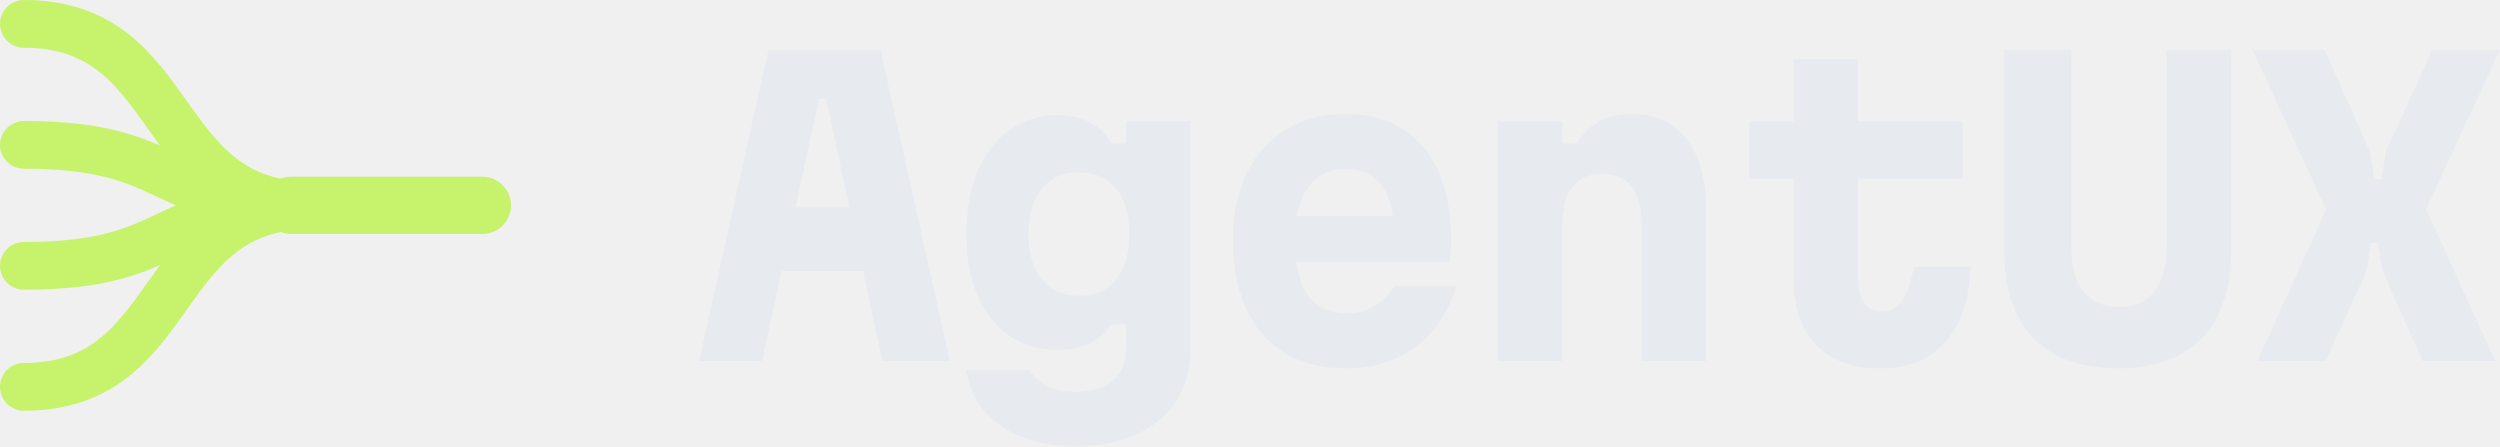
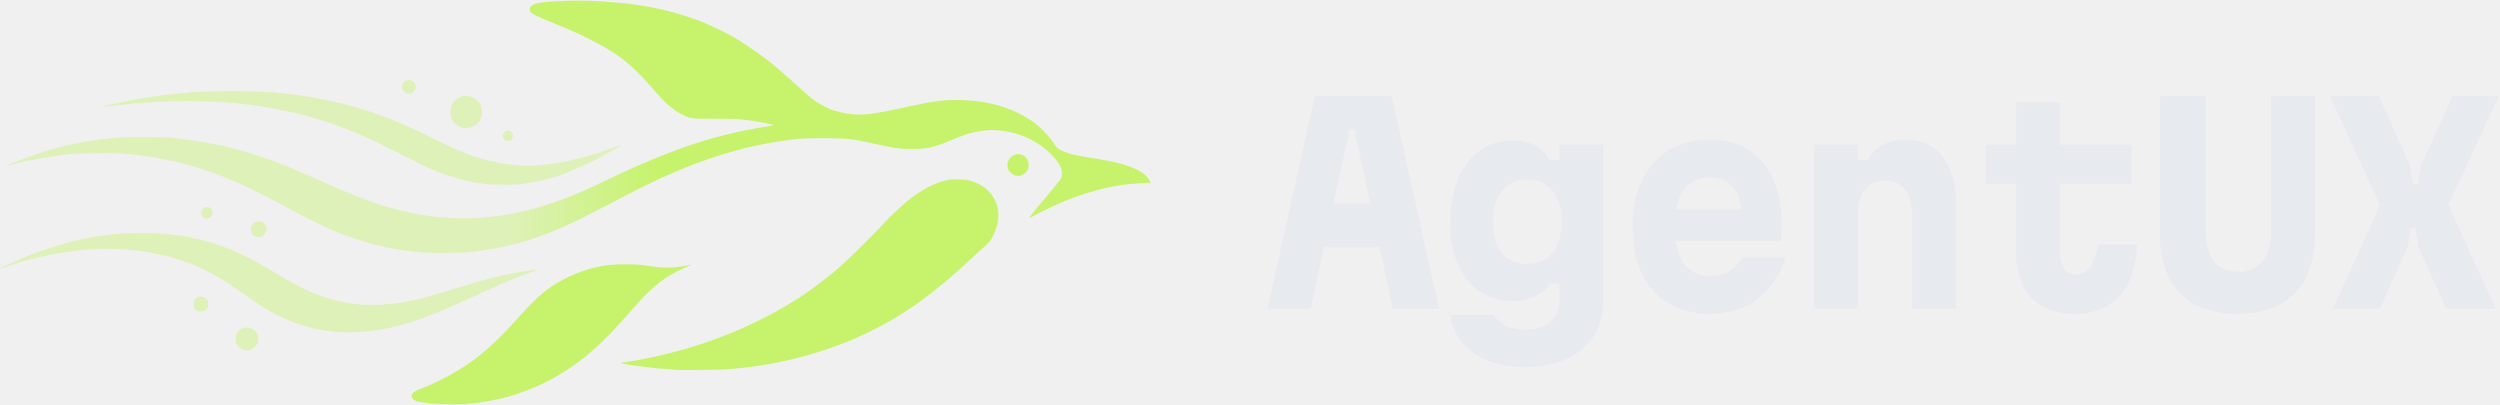
- <svg xmlns="http://www.w3.org/2000/svg" width="803.5" height="143.4" viewBox="0 0 803.50 143.40">
-   <g transform="translate(-16.884 -32.233) scale(3.06977)">
-     <g fill="none" stroke="#c6f36b" stroke-linecap="round">
-       <path stroke-width="5" d="M8 13.000C24.50 13.000 21.50 32 38 32 M8 25.667C24.50 25.667 21.50 32 38 32 M8 38.333C24.50 38.333 21.50 32 38 32 M8 51.000C24.50 51.000 21.50 32 38 32" />
-       <path stroke-width="6" d="M36 32H56" />
+ <svg xmlns="http://www.w3.org/2000/svg" width="1174.56" height="190" viewBox="0 0 1174.56 190.00">
+   <g transform="translate(-36.261 -210.156) scale(0.49402)">
+     <defs>
+       <linearGradient id="lg" gradientUnits="userSpaceOnUse" x1="560" y1="0" x2="700" y2="0">
+         <stop offset="0" stop-color="#fff" stop-opacity="0" />
+         <stop offset="1" stop-color="#fff" />
+       </linearGradient>
+       <mask id="lk" maskUnits="userSpaceOnUse" x="0" y="0" width="1300" height="1300">
+         <rect width="1300" height="1300" fill="url(#lg)" />
+         <rect x="560" y="380" width="400" height="164" fill="#fff" />
+       </mask>
+     </defs>
+     <g fill="#c6f36b">
+       <g fill-opacity="0.42">
+         <path d="M459.15 513.52 C453.55 510.10 455.95 501.50 462.50 501.50 C465.15 501.50 467.03 502.65 468.26 505.02 C471.23 510.76 464.67 516.88 459.15 513.52Z" />
+         <path d="M514.13 546.94 C511.00 546.37 508.51 545.03 506.09 542.61 C498.77 535.31 501.23 522.16 510.69 517.98 C519.01 514.30 528.73 518.67 531.27 527.21 C534.65 538.61 525.60 549.03 514.13 546.94Z" />
+         <path d="M554.15 558.99 C552.84 558.46 551.50 556.06 551.50 554.22 C551.50 552.47 554.44 549.50 556.18 549.50 C559.05 549.50 561.50 551.80 561.50 554.50 C561.50 555.97 560.17 558.37 559.03 558.99 C557.88 559.60 555.67 559.60 554.15 558.99Z" />
+         <path d="M268.91 633.13 C267.17 632.88 265.20 630.88 264.82 628.96 C264.39 626.84 265.61 624.22 267.59 623.01 C269.85 621.64 271.48 621.74 273.46 623.39 C274.85 624.55 275.17 625.21 275.37 627.32 C275.59 629.59 275.46 630.02 274.18 631.38 C272.70 632.96 271.20 633.46 268.91 633.13Z" />
+         <path d="M316.04 650.10 C313.31 648.74 312.25 646.89 312.25 643.50 C312.25 640.38 313.07 638.74 315.56 636.88 C317.14 635.70 321.28 635.60 323.38 636.69 C326.87 638.49 328.12 643.70 325.86 647.04 C323.37 650.73 319.64 651.90 316.04 650.10Z" />
+         <path d="M261.13 721.29 C256.35 719.12 256.24 710.71 260.95 708.27 C263.02 707.20 266.41 707.30 268.35 708.48 C272.58 711.06 272.77 717.63 268.71 720.65 C267.05 721.88 263.16 722.21 261.13 721.29Z" />
+         <path d="M306.50 758.52 C302.84 757.81 298.97 754.62 298.13 751.62 C297.46 749.22 297.75 744.35 298.66 742.64 C303.58 733.36 318.04 735.91 318.89 746.21 C319.25 750.53 318.69 752.34 316.17 755.03 C313.37 758.03 310.08 759.22 306.50 758.52Z" />
+         <path d="M535.00 600.45 C510.24 597.24 490.92 590.65 460.75 575.14 C421.06 554.74 401.22 546.30 373.50 538.01 C353.32 531.98 326.00 526.58 303.80 524.23 C266.15 520.24 221.62 520.80 183.13 525.76 C166.68 527.88 166.80 527.22 183.50 523.79 C189.69 522.52 195.76 521.26 197.00 520.99 C198.24 520.72 203.86 519.72 209.50 518.76 C237.66 513.98 262.89 512.00 295.50 512.00 C334.16 512.00 365.20 515.61 399.25 524.06 C427.13 530.98 448.11 538.88 480.75 554.75 C495.69 562.02 503.99 566.00 504.21 566.00 C504.31 566.00 506.28 566.87 508.58 567.94 C532.50 579.05 561.69 584.49 586.75 582.51 C594.66 581.88 607.60 579.97 613.75 578.51 C625.45 575.75 629.51 574.73 634.00 573.45 C640.49 571.60 654.26 566.97 660.14 564.66 C662.56 563.71 664.79 563.01 665.10 563.12 C665.85 563.37 652.72 570.65 637.74 578.29 C627.49 583.51 612.99 589.85 605.75 592.26 C603.11 593.14 590.10 596.82 588.50 597.14 C587.81 597.28 584.89 597.87 582.00 598.46 C571.77 600.55 566.43 600.99 552.00 600.93 C544.44 600.90 536.79 600.69 535.00 600.45Z" />
+         <path d="M393.50 740.96 C366.35 738.90 341.01 729.59 316.25 712.58 C313.23 710.50 307.71 706.67 304.00 704.06 C300.29 701.45 295.34 698.05 293.00 696.49 C265.74 678.33 238.17 668.11 205.25 663.98 C179.50 660.75 156.75 661.49 127.65 666.50 C120.47 667.74 119.87 667.87 109.75 670.26 C98.50 672.92 89.68 675.51 79.08 679.26 C76.24 680.26 73.79 680.96 73.64 680.81 C73.37 680.54 76.94 678.79 85.50 675.00 C87.84 673.96 90.99 672.55 92.50 671.85 C95.57 670.44 105.07 666.60 107.00 665.99 C107.69 665.77 110.16 664.88 112.50 664.00 C119.87 661.26 137.77 655.83 143.00 654.76 C143.96 654.56 145.54 654.22 146.50 654.01 C170.37 648.70 185.18 647.01 208.00 647.01 C232.75 647.01 252.12 649.57 272.75 655.56 C275.92 656.48 287.97 660.72 292.60 662.55 C303.71 666.95 317.33 674.04 334.75 684.50 C350.90 694.21 357.51 697.86 365.14 701.33 C387.87 711.65 408.90 716.07 431.75 715.32 C452.79 714.63 468.59 711.49 500.25 701.67 C532.25 691.75 546.73 687.86 562.25 685.02 C566.45 684.25 582.05 682.01 583.23 682.00 C584.87 682.00 583.46 682.81 579.75 684.00 C573.55 685.99 560.44 691.05 553.50 694.12 C549.79 695.77 544.50 698.08 541.75 699.26 C539.00 700.43 534.50 702.45 531.75 703.74 C499.12 719.05 478.89 727.43 462.50 732.42 C438.36 739.77 415.37 742.62 393.50 740.96Z" />
+         <path d="M474.00 665.43 C448.48 662.88 432.93 659.64 410.75 652.26 C396.76 647.61 387.44 643.70 370.75 635.47 C361.50 630.91 358.25 629.22 349.50 624.41 C347.71 623.43 344.56 621.73 342.50 620.63 C340.44 619.53 336.95 617.64 334.75 616.42 C325.39 611.25 295.67 597.00 294.25 597.00 C294.14 597.00 291.62 595.96 288.65 594.69 C260.10 582.45 224.05 573.96 190.25 571.51 C176.06 570.48 146.09 571.13 133.25 572.74 C114.43 575.11 89.04 580.10 82.38 582.76 C81.89 582.95 81.50 582.88 81.50 582.61 C81.50 582.33 81.78 581.99 82.13 581.85 C106.76 571.69 125.82 565.71 146.75 561.57 C159.28 559.09 168.51 557.79 183.25 556.41 C192.61 555.53 225.89 555.53 235.25 556.41 C265.24 559.23 288.05 563.80 316.75 572.75 C323.79 574.95 326.21 575.80 336.25 579.59 C338.45 580.42 341.49 581.57 343.00 582.14 C344.51 582.71 347.16 583.81 348.89 584.59 C350.61 585.36 352.12 586.00 352.24 586.00 C352.46 586.00 361.57 589.85 365.38 591.55 C368.29 592.85 373.60 595.22 378.88 597.56 C380.04 598.08 381.96 598.92 383.12 599.44 C387.75 601.49 390.36 602.66 392.89 603.81 C394.34 604.46 395.63 605.00 395.75 605.00 C395.87 605.00 397.16 605.55 398.62 606.21 C400.08 606.88 402.50 607.91 404.01 608.50 C405.52 609.09 407.43 609.88 408.25 610.24 C413.96 612.77 435.92 620.62 441.25 622.04 C442.07 622.26 443.54 622.66 444.50 622.94 C482.23 633.53 517.18 635.70 554.00 629.71 C569.48 627.20 583.25 623.74 599.75 618.23 C604.73 616.57 618.91 611.08 624.50 608.66 C625.46 608.24 626.70 607.71 627.25 607.47 C627.80 607.24 630.24 606.14 632.67 605.02 C635.11 603.91 637.19 603.00 637.29 603.00 C637.40 603.00 640.92 601.35 645.12 599.33 C649.31 597.31 653.65 595.25 654.75 594.74 C655.85 594.24 659.11 592.72 662.00 591.36 C664.89 590.00 668.49 588.33 670.00 587.64 C671.51 586.96 674.40 585.63 676.42 584.70 C678.44 583.76 680.17 583.00 680.28 583.00 C680.38 583.00 681.66 582.45 683.12 581.79 C684.58 581.12 686.98 580.10 688.47 579.51 C689.95 578.93 692.09 578.03 693.21 577.52 C696.58 575.99 705.11 572.63 716.75 568.26 C744.79 557.73 773.25 550.34 803.63 545.70 C806.87 545.20 809.44 544.58 809.36 544.32 C809.12 543.61 793.61 540.69 783.32 539.42 C775.34 538.44 771.69 538.30 753.00 538.24 C728.95 538.17 730.54 538.39 721.54 533.75 C713.30 529.49 706.56 523.60 696.08 511.50 C680.08 493.03 670.95 484.60 656.75 475.16 C649.74 470.50 632.91 461.43 624.50 457.78 C620.12 455.88 617.26 454.62 614.11 453.19 C612.66 452.54 611.37 452.00 611.25 452.00 C611.13 452.00 609.84 451.46 608.39 450.79 C606.94 450.13 603.39 448.65 600.50 447.50 C597.61 446.36 594.52 445.10 593.62 444.71 C592.73 444.32 591.27 443.69 590.38 443.31 C580.72 439.21 578.37 437.77 577.56 435.47 C576.48 432.36 579.16 429.80 584.75 428.60 C595.88 426.21 623.22 425.37 644.75 426.75 C683.11 429.20 706.05 433.63 736.75 444.51 C744.57 447.28 760.70 454.82 770.25 460.16 C778.57 464.81 793.31 474.80 803.79 482.87 C810.54 488.07 820.12 496.31 832.25 507.32 C844.87 518.79 847.94 521.22 854.47 524.95 C861.23 528.80 865.84 530.60 873.00 532.19 C890.65 536.11 898.59 535.45 937.75 526.81 C962.00 521.46 972.05 520.23 988.00 520.66 C1005.45 521.14 1019.52 523.80 1033.69 529.32 C1053.15 536.91 1066.50 547.43 1077.26 563.67 C1078.77 565.95 1079.82 566.90 1082.03 568.02 C1087.43 570.74 1095.09 572.94 1104.50 574.46 C1126.98 578.09 1131.82 579.03 1140.82 581.52 C1150.31 584.16 1157.48 587.42 1162.32 591.31 C1164.26 592.87 1168.00 597.86 1168.00 598.88 C1168.00 599.14 1163.74 599.49 1158.38 599.67 C1143.83 600.15 1127.86 602.88 1112.75 607.46 C1099.80 611.39 1098.72 611.76 1086.25 616.61 C1079.63 619.18 1058.79 629.17 1055.36 631.41 C1054.33 632.09 1053.36 632.52 1053.20 632.37 C1052.70 631.87 1058.06 625.17 1072.50 608.27 C1077.59 602.32 1082.27 596.39 1082.90 595.10 C1084.40 592.02 1084.23 587.88 1082.43 584.00 C1079.39 577.44 1071.32 568.91 1062.60 563.06 C1046.18 552.04 1026.39 547.23 1007.75 549.74 C998.10 551.03 991.51 553.08 976.25 559.53 C962.20 565.46 954.82 567.01 940.58 566.99 C928.86 566.98 924.78 566.37 899.25 560.79 C883.31 557.31 877.53 556.76 856.50 556.78 C840.24 556.79 836.49 556.94 828.25 557.92 C796.63 561.67 770.57 568.08 736.15 580.56 C733.89 581.38 729.84 582.96 727.15 584.07 C724.45 585.18 719.89 587.06 717.00 588.25 C714.11 589.44 710.01 591.22 707.87 592.20 C705.74 593.19 703.91 594.00 703.81 594.00 C702.83 594.00 669.76 610.51 656.50 617.61 C644.90 623.83 624.04 634.41 617.25 637.51 C606.02 642.65 604.75 643.21 599.00 645.51 C589.56 649.30 575.78 654.12 569.63 655.79 C551.53 660.71 537.68 663.32 519.41 665.24 C511.51 666.08 481.65 666.20 474.00 665.43Z" />
+       </g>
+       <g mask="url(#lk)">
+         <path d="M474.00 665.43 C448.48 662.88 432.93 659.64 410.75 652.26 C396.76 647.61 387.44 643.70 370.75 635.47 C361.50 630.91 358.25 629.22 349.50 624.41 C347.71 623.43 344.56 621.73 342.50 620.63 C340.44 619.53 336.95 617.64 334.75 616.42 C325.39 611.25 295.67 597.00 294.25 597.00 C294.14 597.00 291.62 595.96 288.65 594.69 C260.10 582.45 224.05 573.96 190.25 571.51 C176.06 570.48 146.09 571.13 133.25 572.74 C114.43 575.11 89.04 580.10 82.38 582.76 C81.89 582.95 81.50 582.88 81.50 582.61 C81.50 582.33 81.78 581.99 82.13 581.85 C106.76 571.69 125.82 565.71 146.75 561.57 C159.28 559.09 168.51 557.79 183.25 556.41 C192.61 555.53 225.89 555.53 235.25 556.41 C265.24 559.23 288.05 563.80 316.75 572.75 C323.79 574.95 326.21 575.80 336.25 579.59 C338.45 580.42 341.49 581.57 343.00 582.14 C344.51 582.71 347.16 583.81 348.89 584.59 C350.61 585.36 352.12 586.00 352.24 586.00 C352.46 586.00 361.57 589.85 365.38 591.55 C368.29 592.85 373.60 595.22 378.88 597.56 C380.04 598.08 381.96 598.92 383.12 599.44 C387.75 601.49 390.36 602.66 392.89 603.81 C394.34 604.46 395.63 605.00 395.75 605.00 C395.87 605.00 397.16 605.55 398.62 606.21 C400.08 606.88 402.50 607.91 404.01 608.50 C405.52 609.09 407.43 609.88 408.25 610.24 C413.96 612.77 435.92 620.62 441.25 622.04 C442.07 622.26 443.54 622.66 444.50 622.94 C482.23 633.53 517.18 635.70 554.00 629.71 C569.48 627.20 583.25 623.74 599.75 618.23 C604.73 616.57 618.91 611.08 624.50 608.66 C625.46 608.24 626.70 607.71 627.25 607.47 C627.80 607.24 630.24 606.14 632.67 605.02 C635.11 603.91 637.19 603.00 637.29 603.00 C637.40 603.00 640.92 601.35 645.12 599.33 C649.31 597.31 653.65 595.25 654.75 594.74 C655.85 594.24 659.11 592.72 662.00 591.36 C664.89 590.00 668.49 588.33 670.00 587.64 C671.51 586.96 674.40 585.63 676.42 584.70 C678.44 583.76 680.17 583.00 680.28 583.00 C680.38 583.00 681.66 582.45 683.12 581.79 C684.58 581.12 686.98 580.10 688.47 579.51 C689.95 578.93 692.09 578.03 693.21 577.52 C696.58 575.99 705.11 572.63 716.75 568.26 C744.79 557.73 773.25 550.34 803.63 545.70 C806.87 545.20 809.44 544.58 809.36 544.32 C809.12 543.61 793.61 540.69 783.32 539.42 C775.34 538.44 771.69 538.30 753.00 538.24 C728.95 538.17 730.54 538.39 721.54 533.75 C713.30 529.49 706.56 523.60 696.08 511.50 C680.08 493.03 670.95 484.60 656.75 475.16 C649.74 470.50 632.91 461.43 624.50 457.78 C620.12 455.88 617.26 454.62 614.11 453.19 C612.66 452.54 611.37 452.00 611.25 452.00 C611.13 452.00 609.84 451.46 608.39 450.79 C606.94 450.13 603.39 448.65 600.50 447.50 C597.61 446.36 594.52 445.10 593.62 444.71 C592.73 444.32 591.27 443.69 590.38 443.31 C580.72 439.21 578.37 437.77 577.56 435.47 C576.48 432.36 579.16 429.80 584.75 428.60 C595.88 426.21 623.22 425.37 644.75 426.75 C683.11 429.20 706.05 433.63 736.75 444.51 C744.57 447.28 760.70 454.82 770.25 460.16 C778.57 464.81 793.31 474.80 803.79 482.87 C810.54 488.07 820.12 496.31 832.25 507.32 C844.87 518.79 847.94 521.22 854.47 524.95 C861.23 528.80 865.84 530.60 873.00 532.19 C890.65 536.11 898.59 535.45 937.75 526.81 C962.00 521.46 972.05 520.23 988.00 520.66 C1005.45 521.14 1019.52 523.80 1033.69 529.32 C1053.15 536.91 1066.50 547.43 1077.26 563.67 C1078.77 565.95 1079.82 566.90 1082.03 568.02 C1087.43 570.74 1095.09 572.94 1104.50 574.46 C1126.98 578.09 1131.82 579.03 1140.82 581.52 C1150.31 584.16 1157.48 587.42 1162.32 591.31 C1164.26 592.87 1168.00 597.86 1168.00 598.88 C1168.00 599.14 1163.74 599.49 1158.38 599.67 C1143.83 600.15 1127.86 602.88 1112.75 607.46 C1099.80 611.39 1098.72 611.76 1086.25 616.61 C1079.63 619.18 1058.79 629.17 1055.36 631.41 C1054.33 632.09 1053.36 632.52 1053.20 632.37 C1052.70 631.87 1058.06 625.17 1072.50 608.27 C1077.59 602.32 1082.27 596.39 1082.90 595.10 C1084.40 592.02 1084.23 587.88 1082.43 584.00 C1079.39 577.44 1071.32 568.91 1062.60 563.06 C1046.18 552.04 1026.39 547.23 1007.75 549.74 C998.10 551.03 991.51 553.08 976.25 559.53 C962.20 565.46 954.82 567.01 940.58 566.99 C928.86 566.98 924.78 566.37 899.25 560.79 C883.31 557.31 877.53 556.76 856.50 556.78 C840.24 556.79 836.49 556.94 828.25 557.92 C796.63 561.67 770.57 568.08 736.15 580.56 C733.89 581.38 729.84 582.96 727.15 584.07 C724.45 585.18 719.89 587.06 717.00 588.25 C714.11 589.44 710.01 591.22 707.87 592.20 C705.74 593.19 703.91 594.00 703.81 594.00 C702.83 594.00 669.76 610.51 656.50 617.61 C644.90 623.83 624.04 634.41 617.25 637.51 C606.02 642.65 604.75 643.21 599.00 645.51 C589.56 649.30 575.78 654.12 569.63 655.79 C551.53 660.71 537.68 663.32 519.41 665.24 C511.51 666.08 481.65 666.20 474.00 665.43Z" />
+       </g>
+       <path d="M719.00 777.21 C711.57 776.73 700.71 775.90 696.00 775.45 C687.40 774.63 665.29 771.46 664.79 770.98 C664.19 770.39 664.79 770.24 670.50 769.51 C677.99 768.55 696.71 764.70 709.75 761.44 C756.66 749.70 800.40 730.71 837.75 705.87 C842.71 702.57 844.35 701.39 853.50 694.49 C864.38 686.29 867.83 683.40 879.76 672.45 C887.47 665.38 914.86 637.74 917.50 634.37 C918.91 632.57 930.49 621.83 936.27 616.96 C948.35 606.79 962.67 599.13 974.12 596.73 C979.46 595.60 990.09 595.76 995.41 597.05 C999.83 598.11 1005.85 600.82 1009.68 603.45 C1013.53 606.10 1017.84 611.21 1019.94 615.63 C1022.46 620.92 1023.18 624.13 1023.18 630.00 C1023.18 636.89 1021.67 642.64 1017.85 650.39 C1015.70 654.73 1014.66 655.88 1005.26 664.25 C1002.79 666.45 999.08 669.83 997.01 671.76 C958.38 707.79 928.05 728.81 890.25 745.76 C856.23 761.02 815.39 771.76 777.25 775.48 C774.23 775.77 769.50 776.25 766.75 776.54 C761.92 777.04 724.60 777.57 719.00 777.21Z" />
+       <path d="M484.25 809.23 C472.42 807.97 468.45 807.03 466.42 805.00 C463.67 802.24 465.10 799.02 470.16 796.58 C471.96 795.71 473.67 795.00 473.96 795.00 C474.24 795.00 475.95 794.33 477.75 793.50 C479.55 792.67 481.13 792.00 481.25 792.00 C481.94 792.00 497.34 784.49 501.62 782.06 C506.08 779.54 506.93 779.04 510.25 777.00 C528.69 765.70 544.39 752.07 563.50 730.76 C580.76 711.51 587.96 704.72 598.78 697.48 C612.36 688.39 628.98 681.57 644.33 678.79 C653.94 677.04 657.55 676.75 669.00 676.79 C679.47 676.83 681.91 677.01 691.44 678.42 C702.88 680.11 709.44 680.38 717.25 679.48 C721.59 678.98 727.51 677.85 729.19 677.20 C729.63 677.03 730.00 677.09 729.99 677.32 C729.99 677.56 728.69 678.29 727.12 678.94 C722.87 680.71 714.89 684.75 711.09 687.06 C699.34 694.19 689.70 702.78 676.70 717.70 C650.89 747.33 635.55 761.85 616.25 774.94 C598.00 787.32 580.70 795.45 557.75 802.46 C552.44 804.08 534.95 807.63 528.25 808.45 C517.06 809.82 514.02 809.99 502.50 809.93 C495.76 809.90 487.55 809.58 484.25 809.23Z" />
+       <path d="M1039.70 592.41 C1037.34 591.90 1033.86 589.14 1032.66 586.82 C1032.18 585.92 1031.84 584.06 1031.84 582.44 C1031.83 573.46 1042.33 568.70 1048.92 574.68 C1050.86 576.45 1052.00 579.21 1052.00 582.17 C1052.00 585.62 1051.02 587.94 1048.72 589.96 C1045.93 592.41 1043.17 593.16 1039.70 592.41Z" />
    </g>
  </g>
-   <g transform="translate(221.234 116.000)">
+   <g transform="translate(592.290 145.000)">
    <path fill="#e7eaef" d="M3.464 0.0 25.746 -100.0H61.754L84.037 0.0H62.352L44.265 -84.237H42.022L23.71 0.0ZM20.065 -28.886V-49.385H67.37V-28.886ZM161.317 -3.493Q161.317 5.979 156.821 12.902Q152.326 19.825 144.02 23.611Q135.715 27.397 124.331 27.397Q114.632 27.397 107.106 24.41Q99.579 21.423 94.95 15.923Q90.32 10.424 89.35 2.917H109.78Q111.78 6.208 115.589 8.07Q119.398 9.933 124.331 9.933Q132.032 9.933 136.324 6.333Q140.617 2.733 140.617 -3.664V-11.731H135.874Q133.747 -7.915 129.154 -5.708Q124.561 -3.5 118.97 -3.5Q109.911 -3.5 103.281 -8.025Q96.651 -12.549 93.018 -20.861Q89.384 -29.173 89.384 -40.53Q89.384 -52.368 93.018 -60.974Q96.651 -69.58 103.281 -74.283Q109.911 -78.986 118.97 -78.986Q124.719 -78.986 129.308 -76.558Q133.896 -74.13 135.94 -69.875H140.617V-76.986H161.317ZM109.339 -40.794Q109.339 -31.363 113.624 -26.155Q117.908 -20.947 125.527 -20.947Q133.179 -20.947 137.447 -26.155Q141.715 -31.363 141.715 -40.794Q141.715 -50.258 137.447 -55.45Q133.179 -60.641 125.527 -60.641Q117.908 -60.641 113.624 -55.45Q109.339 -50.258 109.339 -40.794ZM191.297 -46.557H233.717L226.999 -39.022Q226.999 -50.323 223.078 -55.988Q219.157 -61.654 211.235 -61.654Q203.242 -61.654 199.076 -55.693Q194.91 -49.731 194.91 -38.919Q194.91 -27.29 199.01 -21.311Q203.109 -15.332 211.784 -15.332Q216.662 -15.332 220.406 -17.543Q224.151 -19.754 226.896 -23.993H246.845Q244.293 -15.581 239.251 -9.662Q234.209 -3.744 227.121 -0.673Q220.033 2.397 211.255 2.397Q199.943 2.397 191.823 -2.502Q183.702 -7.401 179.354 -16.628Q175.007 -25.856 175.007 -38.919Q175.007 -51.35 179.504 -60.413Q184.001 -69.477 192.142 -74.43Q200.283 -79.383 211.235 -79.383Q221.878 -79.383 229.464 -74.622Q237.05 -69.862 241.113 -60.869Q245.176 -51.876 245.176 -39.056Q245.176 -37.002 245.031 -35.242Q244.886 -33.481 244.662 -31.875H191.297ZM260.232 0.0V-76.986H280.932V-69.863H285.675Q288.103 -74.39 292.636 -76.886Q297.169 -79.383 303.074 -79.383Q310.692 -79.383 316.05 -75.767Q321.407 -72.151 324.255 -65.313Q327.104 -58.474 327.104 -48.733V0.0H306.404V-43.725Q306.404 -51.892 303.205 -55.985Q300.006 -60.078 293.701 -60.078Q287.33 -60.078 284.131 -55.985Q280.932 -51.892 280.932 -43.725V0.0ZM375.945 -96.883V-76.986H409.562V-58.641H375.945V-26.9Q375.945 -21.513 377.871 -18.73Q379.798 -15.947 383.584 -15.947Q387.589 -15.947 390.001 -19.288Q392.413 -22.628 393.904 -30.222H412.16Q411.451 -14.365 403.95 -5.984Q396.449 2.397 383.084 2.397Q369.613 2.397 362.429 -5.156Q355.244 -12.71 355.244 -26.814V-58.641H341.012V-76.986H355.244V-96.883ZM422.899 -100.0H444.496V-35.822Q444.496 -26.956 448.544 -22.132Q452.592 -17.308 459.823 -17.308Q467.153 -17.308 471.152 -22.281Q475.151 -27.254 475.151 -36.417V-100.0H495.852V-35.234Q495.852 -17.158 486.454 -7.381Q477.056 2.397 459.375 2.397Q441.695 2.397 432.297 -7.381Q422.899 -17.158 422.899 -35.234ZM504.302 0.0 526.386 -48.613 502.734 -100.0H525.849L540.493 -67.19L541.842 -58.418H544.177L545.535 -67.19L560.553 -100.0H582.267L558.482 -48.784L580.698 0.0H557.374L544.425 -29.035L543.059 -37.884H540.799L539.433 -29.035L526.233 0.0Z" />
  </g>
</svg>
